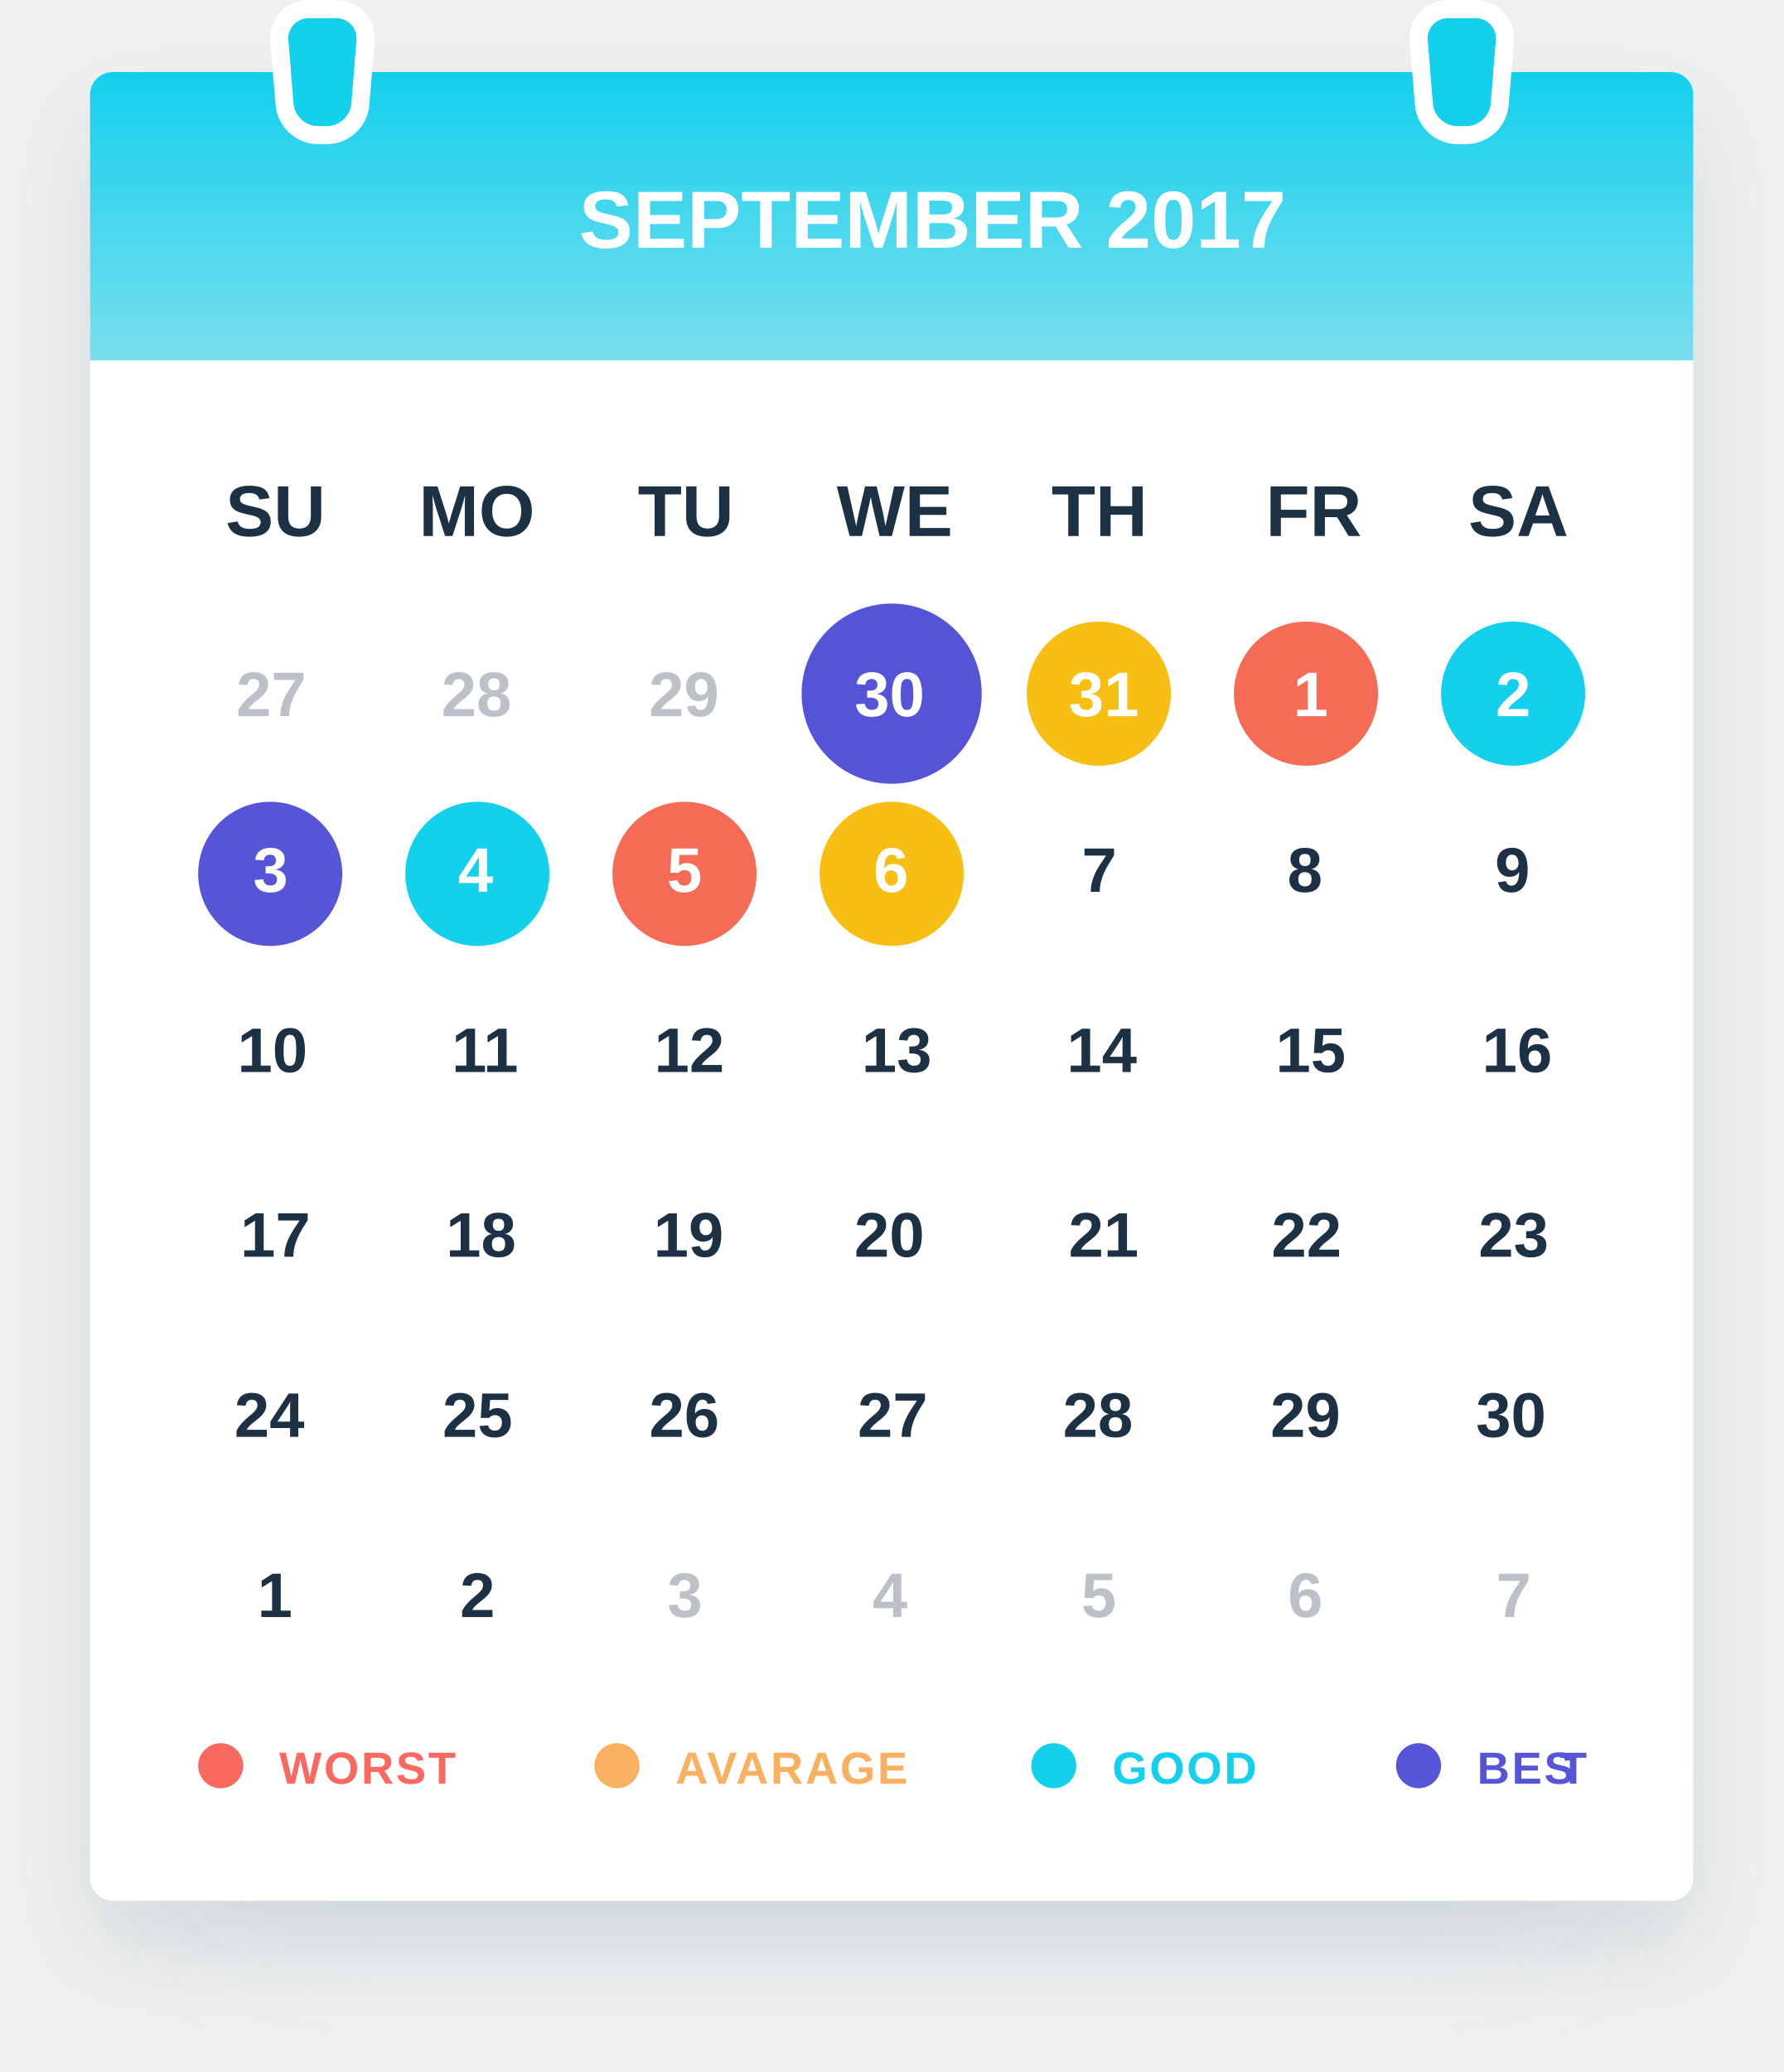
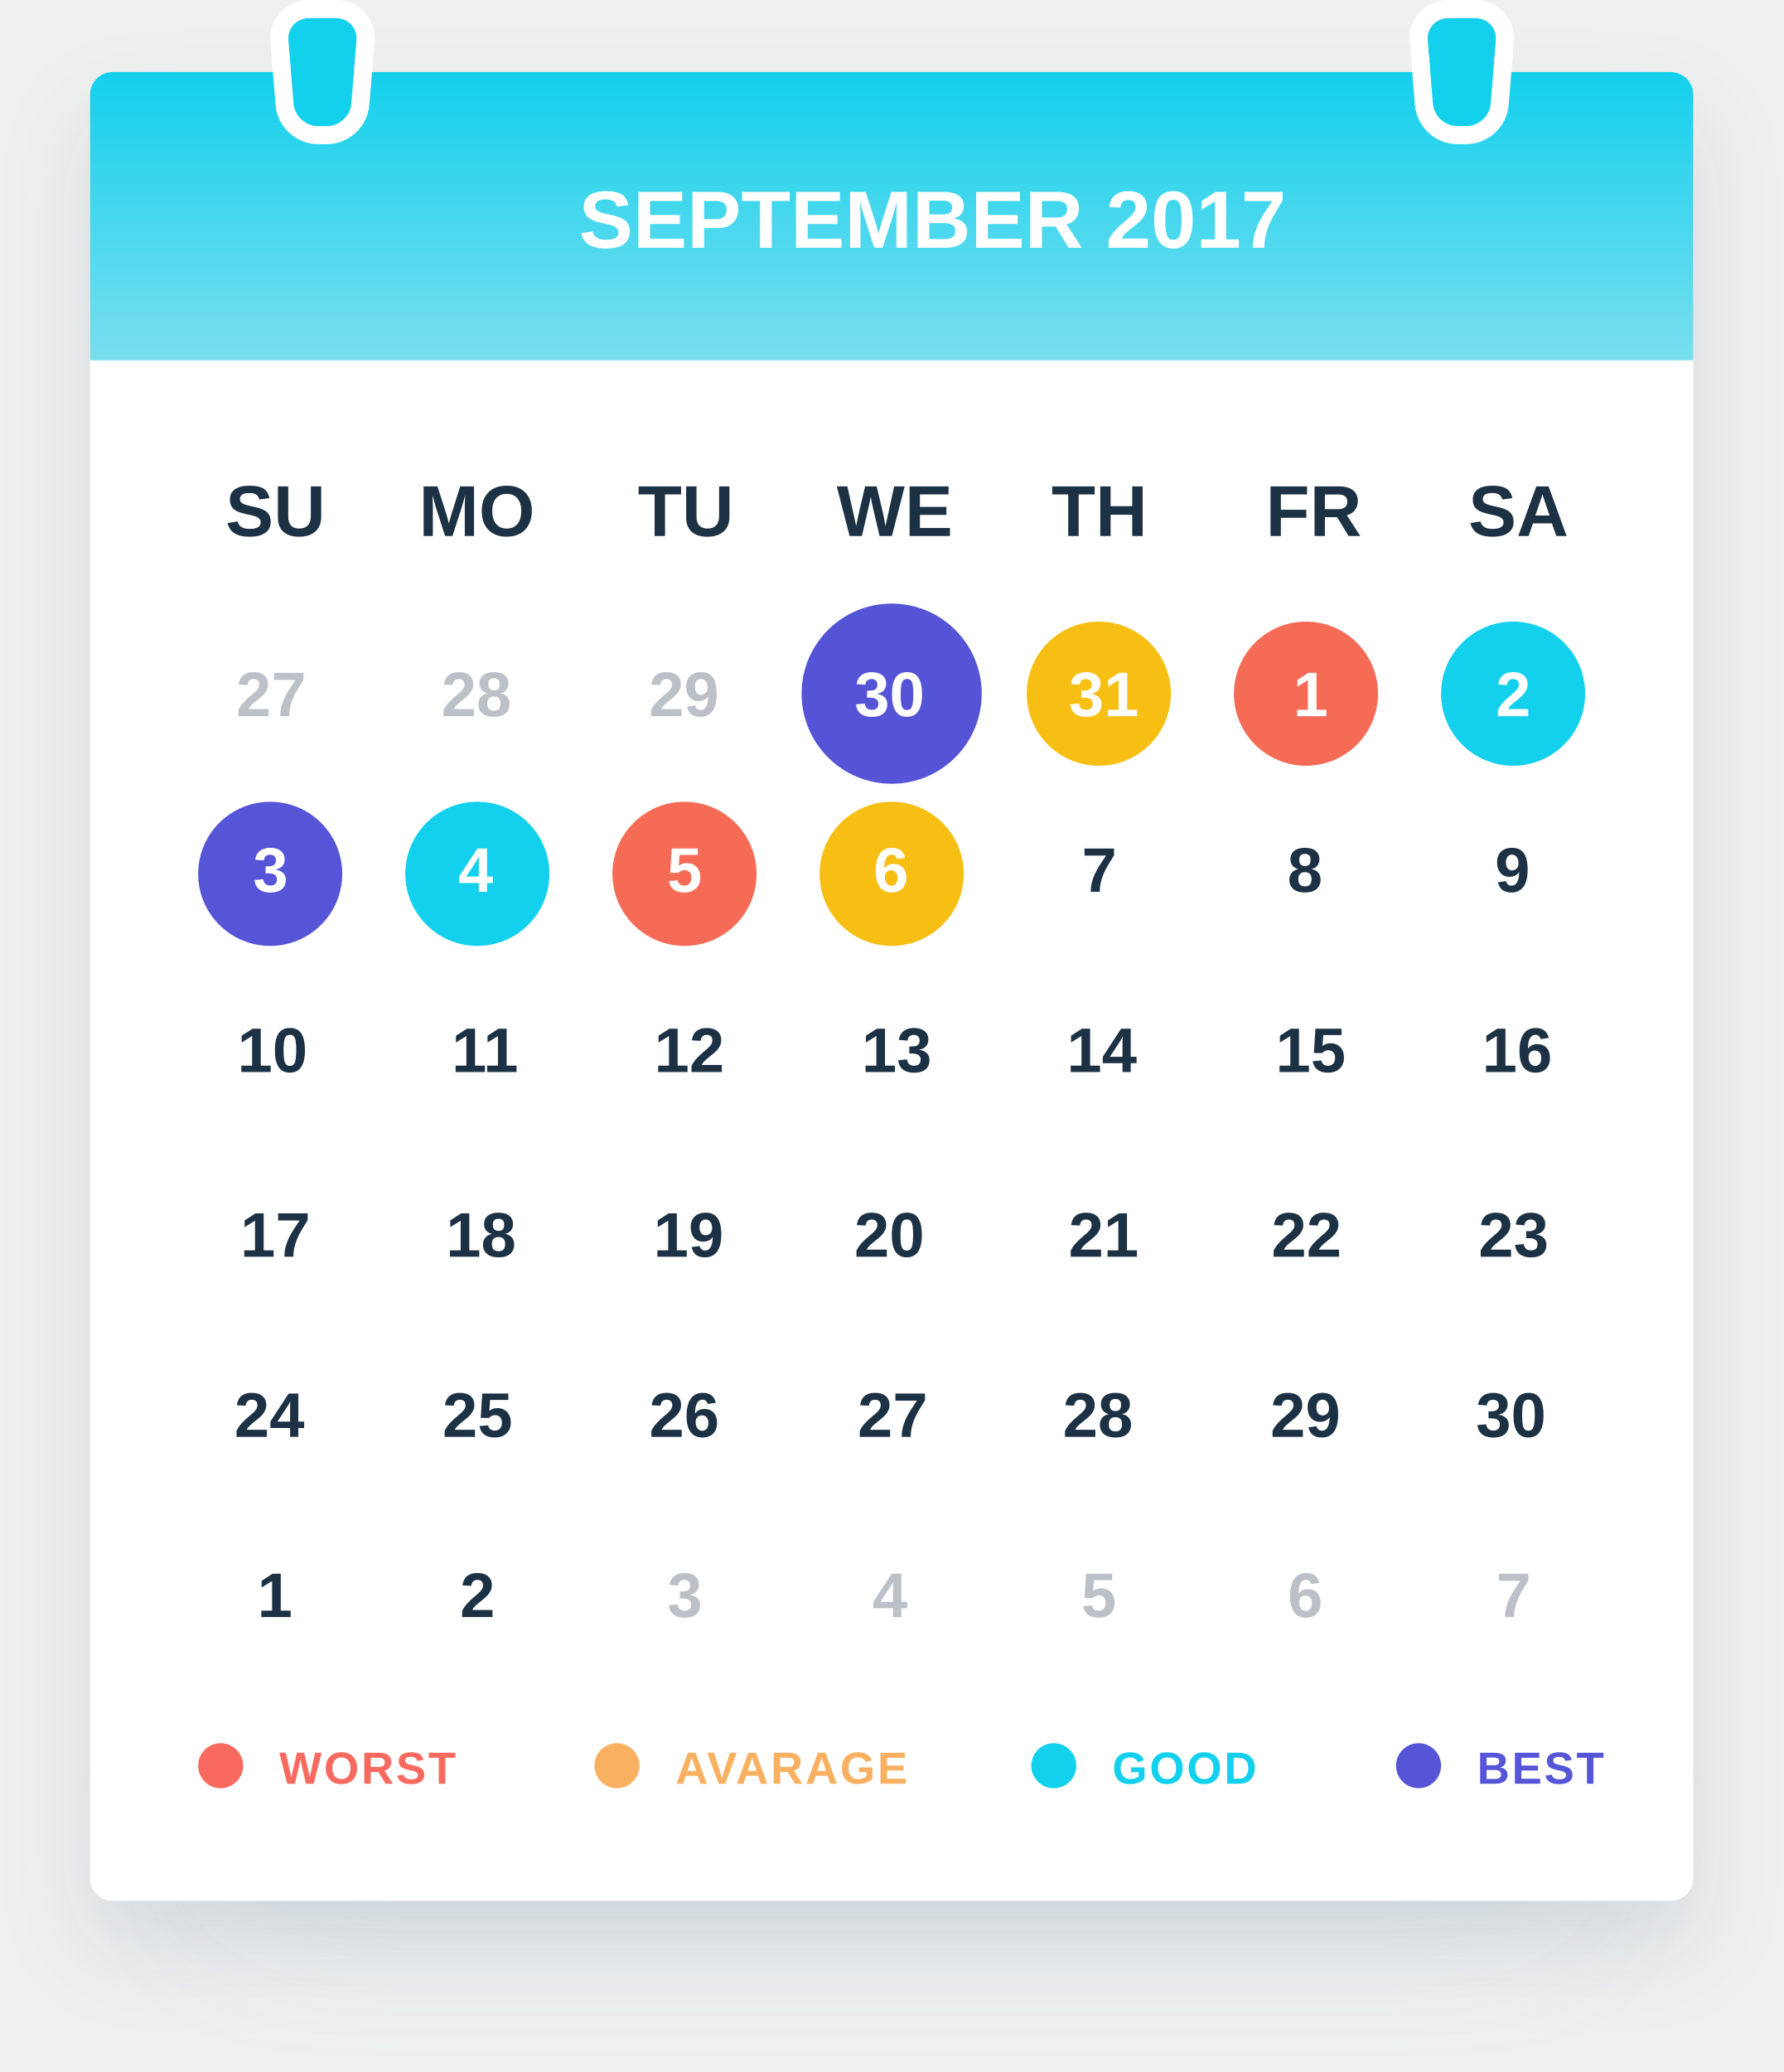
<svg xmlns="http://www.w3.org/2000/svg" xmlns:xlink="http://www.w3.org/1999/xlink" width="396" height="460" viewBox="0 0 396 460">
  <defs>
    <filter x="-16.4%" y="-150%" width="132.9%" height="400%" filterUnits="objectBoundingBox" id="a">
      <feGaussianBlur stdDeviation="16" in="SourceGraphic" />
    </filter>
    <rect id="c" y="12" width="356" height="406" rx="5" />
    <filter x="-9.8%" y="-6.2%" width="119.7%" height="117.2%" filterUnits="objectBoundingBox" id="b">
      <feOffset dy="10" in="SourceAlpha" result="shadowOffsetOuter1" />
      <feGaussianBlur stdDeviation="10" in="shadowOffsetOuter1" result="shadowBlurOuter1" />
      <feColorMatrix values="0 0 0 0 0.031 0 0 0 0 0.212 0 0 0 0 0.302 0 0 0 0.12 0" in="shadowBlurOuter1" />
    </filter>
    <linearGradient x1="61.136%" y1="97.969%" x2="61.136%" y2="0%" id="d">
      <stop stop-color="#77DEEE" offset="0%" />
      <stop stop-color="#13D0ED" offset="100%" />
    </linearGradient>
    <path d="M44.017 4.973C43.79 2.226 45.845 0 48.6 0h6.006c2.76 0 4.81 2.236 4.583 4.973l-1.172 14.054C57.79 21.774 55.374 24 52.601 24h-1.996c-2.762 0-5.188-2.236-5.416-4.973L44.017 4.973z" id="e" />
    <path d="M297.017 4.973C296.79 2.226 298.845 0 301.6 0h6.006c2.76 0 4.81 2.236 4.583 4.973l-1.172 14.054c-.228 2.747-2.643 4.973-5.416 4.973h-1.996c-2.762 0-5.188-2.236-5.416-4.973l-1.172-14.054z" id="f" />
  </defs>
  <g fill="none" fill-rule="evenodd">
    <g transform="translate(20 4)">
      <rect fill-opacity=".3" fill="#B7D3E5" filter="url(#a)" x="32" y="386" width="292" height="32" rx="8" />
      <use fill="#000" filter="url(#b)" xlink:href="#c" />
      <use fill="#FFF" xlink:href="#c" />
      <path d="M0 16.995A4.997 4.997 0 0 1 4.998 12h346.004A5 5 0 0 1 356 16.995V76H0V16.995z" fill="url(#d)" />
      <use fill="#13D0ED" xlink:href="#e" />
      <path stroke="#FFF" stroke-width="4" d="M42.024 5.139C41.698 1.227 44.674-2 48.6-2h6.006c3.927 0 6.901 3.233 6.576 7.139L60.01 19.193C59.695 22.98 56.41 26 52.6 26h-1.995c-3.799 0-7.095-3.03-7.41-6.807L42.026 5.14z" />
      <g>
        <use fill="#13D0ED" xlink:href="#f" />
        <path stroke="#FFF" stroke-width="4" d="M295.024 5.139C294.698 1.227 297.674-2 301.6-2h6.006c3.927 0 6.901 3.233 6.576 7.139l-1.172 14.054c-.315 3.787-3.6 6.807-7.41 6.807h-1.995c-3.799 0-7.095-3.03-7.41-6.807l-1.17-14.054z" />
      </g>
    </g>
    <g transform="translate(44 104)">
      <circle fill-opacity=".947" fill="#4C4AD4" cx="154" cy="50" r="20" />
      <circle fill="#F56B56" cx="246" cy="50" r="16" />
      <circle fill="#F56B56" cx="108" cy="90" r="16" />
      <circle fill="#13D0ED" cx="292" cy="50" r="16" />
      <circle fill="#5654D7" cx="16" cy="90" r="16" />
      <circle fill="#F7BE14" cx="200" cy="50" r="16" />
      <circle fill="#F7BE14" cx="154" cy="90" r="16" />
      <circle fill="#13D0ED" cx="62" cy="90" r="16" />
      <g font-size="14" font-family="WhitneyHTF-Bold, Whitney HTF, Arial" fill="#1C3144" font-weight="bold">
        <text transform="translate(0 202)">
          <tspan x="8.041" y="13">24</tspan>
        </text>
        <text transform="translate(0 202)">
          <tspan x="54.251" y="13">25</tspan>
        </text>
        <text transform="translate(0 202)">
          <tspan x="100.16" y="13">26</tspan>
        </text>
        <text transform="translate(0 202)">
          <tspan x="146.44" y="13">27</tspan>
        </text>
        <text transform="translate(0 202)">
          <tspan x="192.013" y="13">28</tspan>
        </text>
        <text transform="translate(0 202)">
          <tspan x="238.097" y="13">29</tspan>
        </text>
        <text transform="translate(0 202)">
          <tspan x="283.747" y="13">30</tspan>
        </text>
      </g>
      <g font-size="14" font-family="WhitneyHTF-Bold, Whitney HTF, Arial" fill="#1C3144" font-weight="bold">
        <text transform="translate(0 242)">
          <tspan x="13.151" y="13">1</tspan>
        </text>
        <text transform="translate(0 242)">
          <tspan x="58.136" y="13">2</tspan>
        </text>
        <text fill-opacity=".3" transform="translate(0 242)">
          <tspan x="104.185" y="13">3</tspan>
        </text>
        <text fill-opacity=".3" transform="translate(0 242)">
          <tspan x="149.73" y="13">4</tspan>
        </text>
        <text fill-opacity=".3" transform="translate(0 242)">
          <tspan x="196.115" y="13">5</tspan>
        </text>
        <text fill-opacity=".3" transform="translate(0 242)">
          <tspan x="241.961" y="13">6</tspan>
        </text>
        <text fill-opacity=".3" transform="translate(0 242)">
          <tspan x="288.213" y="13">7</tspan>
        </text>
      </g>
      <g fill="#F86A60" transform="translate(0 282)">
        <circle cx="5" cy="6" r="5" />
        <text font-family="WhitneyHTF-Bold, Whitney HTF, Arial" font-size="10" font-weight="bold" letter-spacing=".5">
          <tspan x="18" y="10">WORST</tspan>
        </text>
      </g>
      <g transform="translate(88 282)" fill="#F9B061">
        <circle cx="5" cy="6" r="5" />
        <text font-family="WhitneyHTF-Bold, Whitney HTF, Arial" font-size="10" font-weight="bold" letter-spacing=".5">
          <tspan x="18" y="10">AVARAGE</tspan>
        </text>
      </g>
      <g transform="translate(185 282)" fill="#13D0ED">
        <circle cx="5" cy="6" r="5" />
        <text font-family="WhitneyHTF-Bold, Whitney HTF, Arial" font-size="10" font-weight="bold" letter-spacing=".5">
          <tspan x="18" y="10">GOOD</tspan>
        </text>
      </g>
      <g transform="translate(266 282)" fill="#5654D7">
        <circle cx="5" cy="6" r="5" />
        <text font-family="WhitneyHTF-Bold, Whitney HTF, Arial" font-size="10" font-weight="bold" letter-spacing=".5">
-           <tspan x="18" y="10">BES</tspan>
-           <tspan x="36.26" y="10">T</tspan>
+           <tspan x="18" y="10">BEST</tspan>
        </text>
      </g>
      <g font-size="14" font-family="WhitneyHTF-Bold, Whitney HTF, Arial" fill="#1C3144" font-weight="bold">
        <text transform="translate(0 121)">
          <tspan x="8.713" y="13">10</tspan>
        </text>
        <text transform="translate(0 121)">
          <tspan x="56.302" y="13">11</tspan>
        </text>
        <text transform="translate(0 121)">
          <tspan x="101.287" y="13">12</tspan>
        </text>
        <text transform="translate(0 121)">
          <tspan x="147.336" y="13">13</tspan>
        </text>
        <text transform="translate(0 121)">
          <tspan x="192.881" y="13">14</tspan>
        </text>
        <text transform="translate(0 121)">
          <tspan x="239.266" y="13">15</tspan>
        </text>
        <text transform="translate(0 121)">
          <tspan x="285.112" y="13">16</tspan>
        </text>
      </g>
      <g font-size="14" font-family="WhitneyHTF-Bold, Whitney HTF, Arial" font-weight="bold">
        <text fill="#FFF" transform="translate(0 81)">
          <tspan x="12.185" y="13">3</tspan>
        </text>
        <text fill="#FFF" transform="translate(0 81)">
          <tspan x="57.73" y="13">4</tspan>
        </text>
        <text fill="#FFF" transform="translate(0 81)">
          <tspan x="104.115" y="13">5</tspan>
        </text>
        <text fill="#FFF" transform="translate(0 81)">
          <tspan x="149.961" y="13">6</tspan>
        </text>
        <text fill="#1C3144" transform="translate(0 81)">
          <tspan x="196.213" y="13">7</tspan>
        </text>
        <text fill="#1C3144" transform="translate(0 81)">
          <tspan x="241.877" y="13">8</tspan>
        </text>
        <text fill="#1C3144" transform="translate(0 81)">
          <tspan x="287.961" y="13">9</tspan>
        </text>
      </g>
      <g font-size="14" font-family="WhitneyHTF-Bold, Whitney HTF, Arial" font-weight="bold">
        <text fill-opacity=".3" fill="#1C3144" transform="translate(0 42)">
          <tspan x="8.44" y="13">27</tspan>
        </text>
        <text fill-opacity=".3" fill="#1C3144" transform="translate(0 42)">
          <tspan x="54.013" y="13">28</tspan>
        </text>
        <text fill-opacity=".3" fill="#1C3144" transform="translate(0 42)">
          <tspan x="100.097" y="13">29</tspan>
        </text>
        <text fill="#FFF" transform="translate(0 42)">
          <tspan x="145.747" y="13">30</tspan>
        </text>
        <text fill="#FFF" transform="translate(0 42)">
          <tspan x="193.336" y="13">31</tspan>
        </text>
        <text fill="#FFF" transform="translate(0 42)">
          <tspan x="243.151" y="13">1</tspan>
        </text>
        <text fill="#FFF" transform="translate(0 42)">
          <tspan x="288.136" y="13">2</tspan>
        </text>
      </g>
      <g font-size="16" font-family="WhitneyHTF-Bold, Whitney HTF, Arial" fill="#1C3144" font-weight="bold">
        <text>
          <tspan x="6.072" y="15">SU</tspan>
        </text>
        <text>
          <tspan x="48.992" y="15">MO</tspan>
        </text>
        <text>
          <tspan x="97.624" y="15">TU</tspan>
        </text>
        <text>
          <tspan x="141.8" y="15">WE</tspan>
        </text>
        <text>
          <tspan x="189.472" y="15">TH</tspan>
        </text>
        <text>
          <tspan x="237.056" y="15">FR</tspan>
        </text>
        <text>
          <tspan x="282.064" y="15">SA</tspan>
        </text>
      </g>
      <g font-size="14" font-family="WhitneyHTF-Bold, Whitney HTF, Arial" fill="#1C3144" font-weight="bold">
        <text transform="translate(0 162)">
          <tspan x="9.364" y="13">17</tspan>
        </text>
        <text transform="translate(0 162)">
          <tspan x="55.028" y="13">18</tspan>
        </text>
        <text transform="translate(0 162)">
          <tspan x="101.112" y="13">19</tspan>
        </text>
        <text transform="translate(0 162)">
          <tspan x="145.698" y="13">20</tspan>
        </text>
        <text transform="translate(0 162)">
          <tspan x="193.287" y="13">21</tspan>
        </text>
        <text transform="translate(0 162)">
          <tspan x="238.335" y="13">22</tspan>
        </text>
        <text transform="translate(0 162)">
          <tspan x="284.321" y="13">23</tspan>
        </text>
      </g>
    </g>
    <text font-family="WhitneyHTF-Bold, Whitney HTF, Arial" font-size="18" font-weight="bold" fill="#FFF" transform="translate(20 4)">
      <tspan x="108.552" y="51">SEPTEMBER 2017</tspan>
    </text>
  </g>
</svg>
